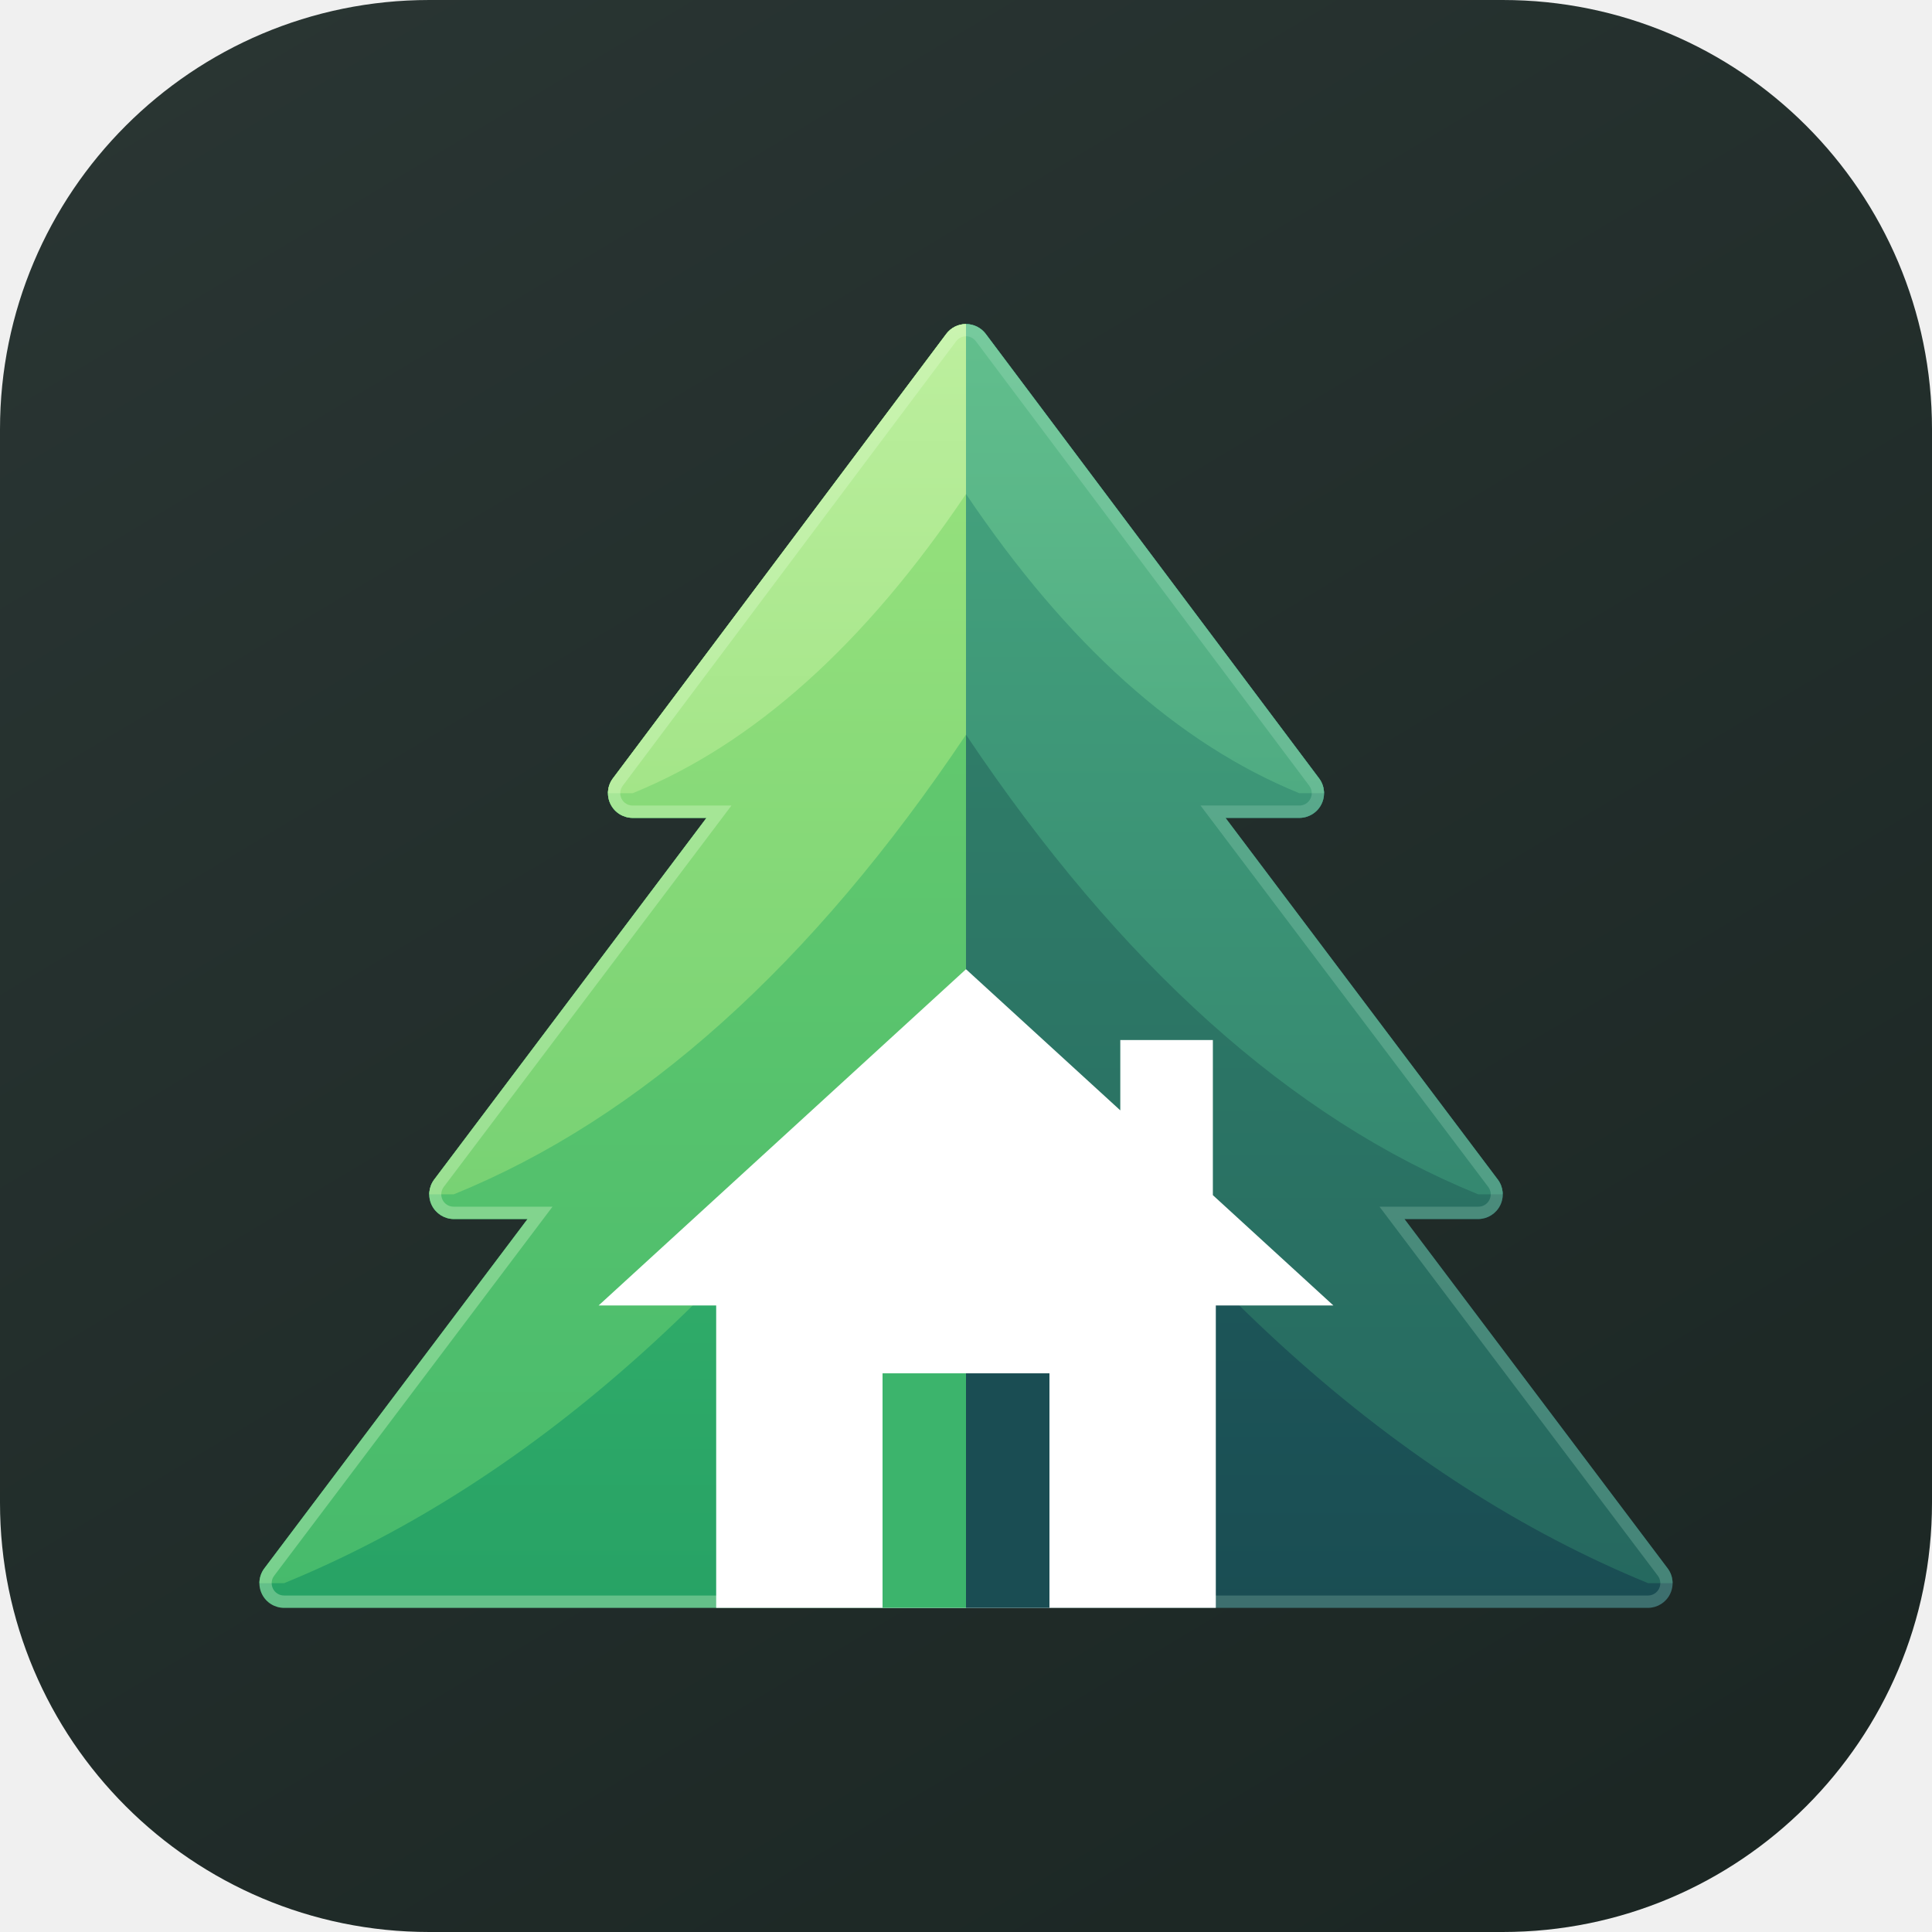
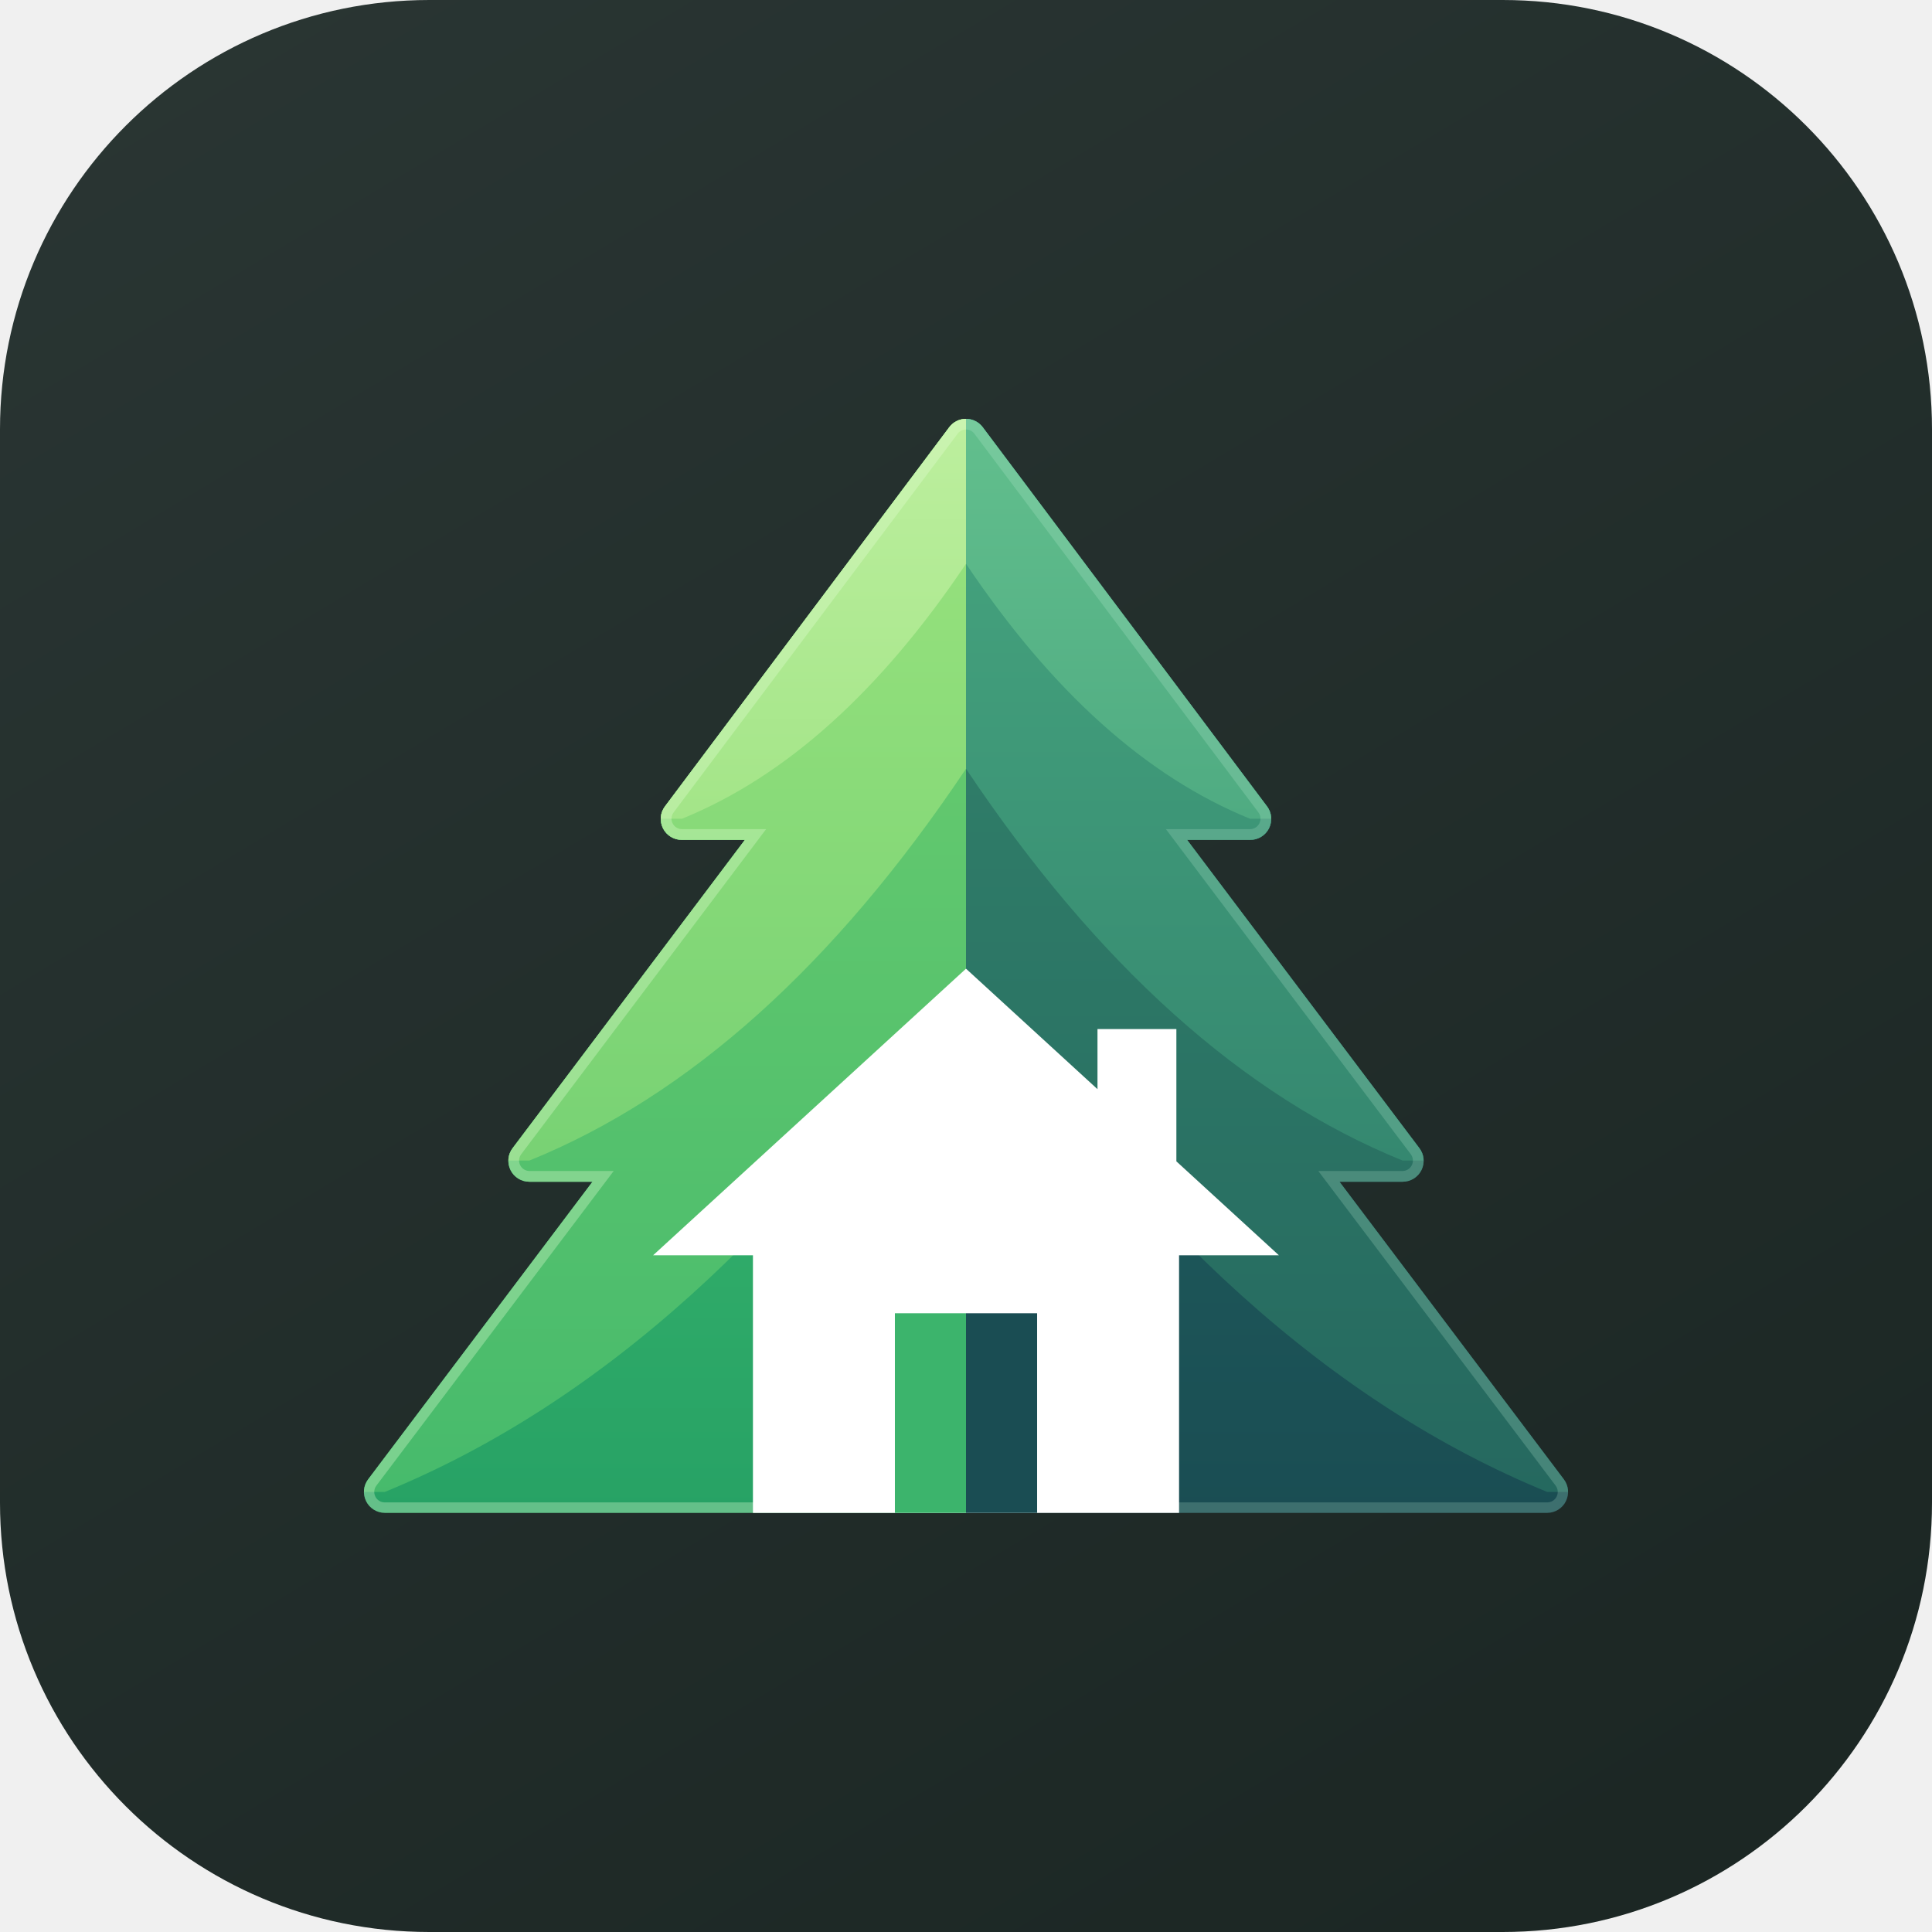
<svg xmlns="http://www.w3.org/2000/svg" viewBox="18 18 72 72">
  <defs>
    <clipPath id="shape">
      <rect x="18" y="18" width="72" height="72" rx="16" />
    </clipPath>
  </defs>
  <g clip-path="url(#shape)">
    <defs>
      <linearGradient id="bg" x1="0" y1="0" x2="0.6" y2="1">
        <stop offset="0" stop-color="#2E3A38" />
        <stop offset="1" stop-color="#1A2522" />
      </linearGradient>
    </defs>
    <rect width="108" height="108" fill="url(#bg)" />
    <defs>
-       <linearGradient id="evg-l1" gradientUnits="userSpaceOnUse" x1="0" y1="30.08" x2="0" y2="47.56">
+       <linearGradient id="evg-l1" gradientUnits="userSpaceOnUse" x1="0" y1="33.62" x2="0" y2="48.51">
        <stop offset="0" stop-color="#BDEF9E" />
        <stop offset="1" stop-color="#A3E588" />
      </linearGradient>
-       <linearGradient id="evg-l2" gradientUnits="userSpaceOnUse" x1="0" y1="36.52" x2="0" y2="62.51">
+       <linearGradient id="evg-l2" gradientUnits="userSpaceOnUse" x1="0" y1="39.1" x2="0" y2="61.25">
        <stop offset="0" stop-color="#94E07C" />
        <stop offset="1" stop-color="#78D274" />
      </linearGradient>
-       <linearGradient id="evg-l3" gradientUnits="userSpaceOnUse" x1="0" y1="45.72" x2="0" y2="77.92">
+       <linearGradient id="evg-l3" gradientUnits="userSpaceOnUse" x1="0" y1="46.94" x2="0" y2="74.38">
        <stop offset="0" stop-color="#62C86E" />
        <stop offset="1" stop-color="#46BA6C" />
      </linearGradient>
-       <linearGradient id="evg-l4" gradientUnits="userSpaceOnUse" x1="0" y1="59.52" x2="0" y2="77.92">
+       <linearGradient id="evg-l4" gradientUnits="userSpaceOnUse" x1="0" y1="58.7" x2="0" y2="74.38">
        <stop offset="0" stop-color="#34B06B" />
        <stop offset="1" stop-color="#27A265" />
      </linearGradient>
-       <linearGradient id="evg-r1" gradientUnits="userSpaceOnUse" x1="0" y1="30.08" x2="0" y2="47.56">
+       <linearGradient id="evg-r1" gradientUnits="userSpaceOnUse" x1="0" y1="33.62" x2="0" y2="48.51">
        <stop offset="0" stop-color="#62BF8D" />
        <stop offset="1" stop-color="#4FAB82" />
      </linearGradient>
-       <linearGradient id="evg-r2" gradientUnits="userSpaceOnUse" x1="0" y1="36.52" x2="0" y2="62.51">
+       <linearGradient id="evg-r2" gradientUnits="userSpaceOnUse" x1="0" y1="39.1" x2="0" y2="61.25">
        <stop offset="0" stop-color="#43A07C" />
        <stop offset="1" stop-color="#358870" />
      </linearGradient>
-       <linearGradient id="evg-r3" gradientUnits="userSpaceOnUse" x1="0" y1="45.72" x2="0" y2="77.92">
+       <linearGradient id="evg-r3" gradientUnits="userSpaceOnUse" x1="0" y1="46.94" x2="0" y2="74.38">
        <stop offset="0" stop-color="#2F7C68" />
        <stop offset="1" stop-color="#25685F" />
      </linearGradient>
-       <linearGradient id="evg-r4" gradientUnits="userSpaceOnUse" x1="0" y1="59.52" x2="0" y2="77.92">
+       <linearGradient id="evg-r4" gradientUnits="userSpaceOnUse" x1="0" y1="58.7" x2="0" y2="74.38">
        <stop offset="0" stop-color="#1E5A5B" />
        <stop offset="1" stop-color="#1A4D53" />
      </linearGradient>
      <clipPath id="evg-tree">
-         <path d="M54.74,30.45 A0.92,0.92 0 0,0 53.26,30.45 L40.84,47.01 A0.92,0.92 0 0,0 41.58,48.48 L44.33,48.48 L34.18,61.96 A0.92,0.92 0 0,0 34.91,63.43 L37.66,63.43 L27.85,76.45 A0.92,0.92 0 0,0 28.59,77.92 L79.42,77.92 A0.92,0.92 0 0,0 80.15,76.45 L70.34,63.43 L73.09,63.43 A0.92,0.92 0 0,0 73.82,61.96 L63.67,48.48 L66.42,48.48 A0.92,0.92 0 0,0 67.16,47.01 Z" />
+         <path d="M54.63,33.93 A0.78,0.78 0 0,0 53.37,33.93 L42.79,48.04 A0.78,0.78 0 0,0 43.42,49.3 L45.76,49.3 L37.11,60.78 A0.78,0.78 0 0,0 37.73,62.04 L40.08,62.04 L31.72,73.13 A0.78,0.78 0 0,0 32.34,74.38 L75.66,74.38 A0.78,0.78 0 0,0 76.28,73.13 L67.92,62.04 L70.27,62.04 A0.78,0.78 0 0,0 70.89,60.78 L62.24,49.3 L64.58,49.3 A0.78,0.78 0 0,0 65.21,48.04 Z" />
      </clipPath>
      <clipPath id="evg-left">
-         <path d="M24.56,25.02 L54,25.02 L54,83.9 L24.56,83.9 Z" />
+         <path d="M28.91,29.3 L54,29.3 L54,79.48 L28.91,79.48 Z" />
      </clipPath>
      <clipPath id="evg-right">
-         <path d="M83.44,25.02 L54,25.02 L54,83.9 L83.44,83.9 Z" />
+         <path d="M79.09,29.3 L54,29.3 L54,79.48 L79.09,79.48 Z" />
      </clipPath>
    </defs>
    <g clip-path="url(#evg-tree)">
-       <path fill="url(#evg-l4)" d="M24.56,25.02 L54,25.02 L54,83.9 L24.56,83.9 Z" />
-       <path fill="url(#evg-r4)" d="M83.44,25.02 L54,25.02 L54,83.9 L83.44,83.9 Z" />
-       <path fill="url(#evg-l3)" d="M54,54.12 Q42.61,71.25 28.59,77 L24.56,77 L24.56,25.02 L54,25.02 Z" />
-       <path fill="url(#evg-l2)" d="M54,45.38 Q45.38,58.25 34.91,62.51 L24.56,62.51 L24.56,25.02 L54,25.02 Z" />
-       <path fill="url(#evg-l1)" d="M54,36.41 Q48.36,44.8 41.58,47.56 L24.56,47.56 L24.56,25.02 L54,25.02 Z" />
-       <path fill="url(#evg-r3)" d="M54,54.12 Q65.39,71.25 79.42,77 L83.44,77 L83.44,25.02 L54,25.02 Z" />
-       <path fill="url(#evg-r2)" d="M54,45.38 Q62.62,58.25 73.09,62.51 L83.44,62.51 L83.44,25.02 L54,25.02 Z" />
-       <path fill="url(#evg-r1)" d="M54,36.41 Q59.64,44.8 66.42,47.56 L83.44,47.56 L83.44,25.02 L54,25.02 Z" />
+       <path fill="url(#evg-l4)" d="M28.91,29.3 L54,29.3 L54,79.48 L28.91,79.48 Z" />
+       <path fill="url(#evg-r4)" d="M79.09,29.3 L54,29.3 L54,79.48 L79.09,79.48 Z" />
+       <path fill="url(#evg-l3)" d="M54,54.1 Q44.3,68.7 32.34,73.6 L28.91,73.6 L28.91,29.3 L54,29.3 Z" />
+       <path fill="url(#evg-l2)" d="M54,46.65 Q46.65,57.63 37.73,61.25 L28.91,61.25 L28.91,29.3 L54,29.3 Z" />
+       <path fill="url(#evg-l1)" d="M54,39.01 Q49.2,46.16 43.42,48.51 L28.91,48.51 L28.91,29.3 L54,29.3 Z" />
+       <path fill="url(#evg-r3)" d="M54,54.1 Q63.7,68.7 75.66,73.6 L79.09,73.6 L79.09,29.3 L54,29.3 Z" />
+       <path fill="url(#evg-r2)" d="M54,46.65 Q61.35,57.63 70.27,61.25 L79.09,61.25 L79.09,29.3 L54,29.3 Z" />
+       <path fill="url(#evg-r1)" d="M54,39.01 Q58.8,46.16 64.58,48.51 L79.09,48.51 L79.09,29.3 L54,29.3 Z" />
    </g>
-     <path clip-path="url(#evg-left)" fill="#E6FFD6" fill-opacity="0.32" fill-rule="evenodd" d="M54.74,30.45 A0.92,0.92 0 0,0 53.26,30.45 L40.84,47.01 A0.92,0.92 0 0,0 41.58,48.48 L44.33,48.48 L34.18,61.96 A0.92,0.92 0 0,0 34.91,63.43 L37.66,63.43 L27.85,76.45 A0.92,0.92 0 0,0 28.59,77.92 L79.42,77.92 A0.92,0.92 0 0,0 80.15,76.45 L70.34,63.43 L73.09,63.43 A0.92,0.92 0 0,0 73.82,61.96 L63.67,48.48 L66.42,48.48 A0.92,0.92 0 0,0 67.16,47.01 Z M54.37,30.72 A0.46,0.46 0 0,0 53.63,30.72 L41.21,47.28 A0.46,0.46 0 0,0 41.58,48.02 L45.26,48.02 L34.54,62.23 A0.46,0.46 0 0,0 34.91,62.97 L38.59,62.97 L28.22,76.72 A0.46,0.46 0 0,0 28.59,77.46 L79.42,77.46 A0.46,0.46 0 0,0 79.78,76.72 L69.41,62.97 L73.09,62.97 A0.46,0.46 0 0,0 73.46,62.23 L62.74,48.02 L66.42,48.02 A0.46,0.46 0 0,0 66.79,47.28 Z" />
-     <path clip-path="url(#evg-right)" fill="#C8F5E0" fill-opacity="0.2" fill-rule="evenodd" d="M54.74,30.45 A0.92,0.92 0 0,0 53.26,30.45 L40.84,47.01 A0.92,0.92 0 0,0 41.58,48.48 L44.33,48.48 L34.18,61.96 A0.92,0.92 0 0,0 34.91,63.43 L37.66,63.43 L27.85,76.45 A0.92,0.92 0 0,0 28.59,77.92 L79.42,77.92 A0.92,0.92 0 0,0 80.15,76.45 L70.34,63.43 L73.09,63.43 A0.92,0.92 0 0,0 73.82,61.96 L63.67,48.48 L66.42,48.48 A0.92,0.92 0 0,0 67.16,47.01 Z M54.37,30.72 A0.46,0.46 0 0,0 53.63,30.72 L41.21,47.28 A0.46,0.46 0 0,0 41.58,48.02 L45.26,48.02 L34.54,62.23 A0.46,0.46 0 0,0 34.91,62.97 L38.59,62.97 L28.22,76.72 A0.46,0.46 0 0,0 28.59,77.46 L79.42,77.46 A0.46,0.46 0 0,0 79.78,76.72 L69.41,62.97 L73.09,62.97 A0.46,0.46 0 0,0 73.46,62.23 L62.74,48.02 L66.42,48.02 A0.46,0.46 0 0,0 66.79,47.28 Z" />
-     <path fill="#FFFFFF" d="M54,54.12 L59.75,59.38 L59.75,56.76 L63.2,56.76 L63.2,62.54 L67.69,66.65 L63.31,66.65 L63.31,77.92 L44.69,77.92 L44.69,66.65 L40.31,66.65 Z" />
-     <path fill="#3CB46C" d="M50.89,69.18 L54,69.18 L54,77.92 L50.89,77.92 Z" />
-     <path fill="#1A4D53" d="M54,69.18 L57.11,69.18 L57.11,77.92 L54,77.92 Z" />
+     <path clip-path="url(#evg-left)" fill="#E6FFD6" fill-opacity="0.32" fill-rule="evenodd" d="M54.63,33.93 A0.78,0.78 0 0,0 53.37,33.93 L42.79,48.04 A0.78,0.78 0 0,0 43.42,49.3 L45.76,49.3 L37.11,60.78 A0.78,0.78 0 0,0 37.73,62.04 L40.08,62.04 L31.72,73.13 A0.78,0.78 0 0,0 32.34,74.38 L75.66,74.38 A0.78,0.78 0 0,0 76.28,73.13 L67.92,62.04 L70.27,62.04 A0.78,0.78 0 0,0 70.89,60.78 L62.24,49.3 L64.58,49.3 A0.78,0.78 0 0,0 65.21,48.04 Z M54.31,34.16 A0.39,0.39 0 0,0 53.69,34.16 L43.1,48.28 A0.39,0.39 0 0,0 43.42,48.9 L46.55,48.9 L37.42,61.02 A0.39,0.39 0 0,0 37.73,61.64 L40.87,61.64 L32.03,73.36 A0.39,0.39 0 0,0 32.34,73.99 L75.66,73.99 A0.39,0.39 0 0,0 75.97,73.36 L67.13,61.64 L70.27,61.64 A0.39,0.39 0 0,0 70.58,61.02 L61.45,48.9 L64.58,48.9 A0.39,0.39 0 0,0 64.9,48.28 Z" />
+     <path clip-path="url(#evg-right)" fill="#C8F5E0" fill-opacity="0.2" fill-rule="evenodd" d="M54.63,33.93 A0.78,0.78 0 0,0 53.37,33.93 L42.79,48.04 A0.78,0.78 0 0,0 43.42,49.3 L45.76,49.3 L37.11,60.78 A0.78,0.78 0 0,0 37.73,62.04 L40.08,62.04 L31.72,73.13 A0.78,0.78 0 0,0 32.34,74.38 L75.66,74.38 A0.78,0.78 0 0,0 76.28,73.13 L67.92,62.04 L70.27,62.04 A0.78,0.78 0 0,0 70.89,60.78 L62.24,49.3 L64.58,49.3 A0.78,0.78 0 0,0 65.21,48.04 Z M54.31,34.16 A0.39,0.39 0 0,0 53.69,34.16 L43.1,48.28 A0.39,0.39 0 0,0 43.42,48.9 L46.55,48.9 L37.42,61.02 A0.39,0.39 0 0,0 37.73,61.64 L40.87,61.64 L32.03,73.36 A0.39,0.39 0 0,0 32.34,73.99 L75.66,73.99 A0.39,0.39 0 0,0 75.97,73.36 L67.13,61.64 L70.27,61.64 A0.39,0.39 0 0,0 70.58,61.02 L61.45,48.9 L64.58,48.9 A0.39,0.39 0 0,0 64.9,48.28 Z" />
+     <path fill="#FFFFFF" d="M54,54.1 L58.9,58.59 L58.9,56.35 L61.84,56.35 L61.84,61.28 L65.66,64.78 L61.94,64.78 L61.94,74.38 L46.06,74.38 L46.06,64.78 L42.34,64.78 Z" />
+     <path fill="#3CB46C" d="M51.35,66.94 L54,66.94 L54,74.38 L51.35,74.38 Z" />
+     <path fill="#1A4D53" d="M54,66.94 L56.65,66.94 L56.65,74.38 L54,74.38 Z" />
  </g>
</svg>
